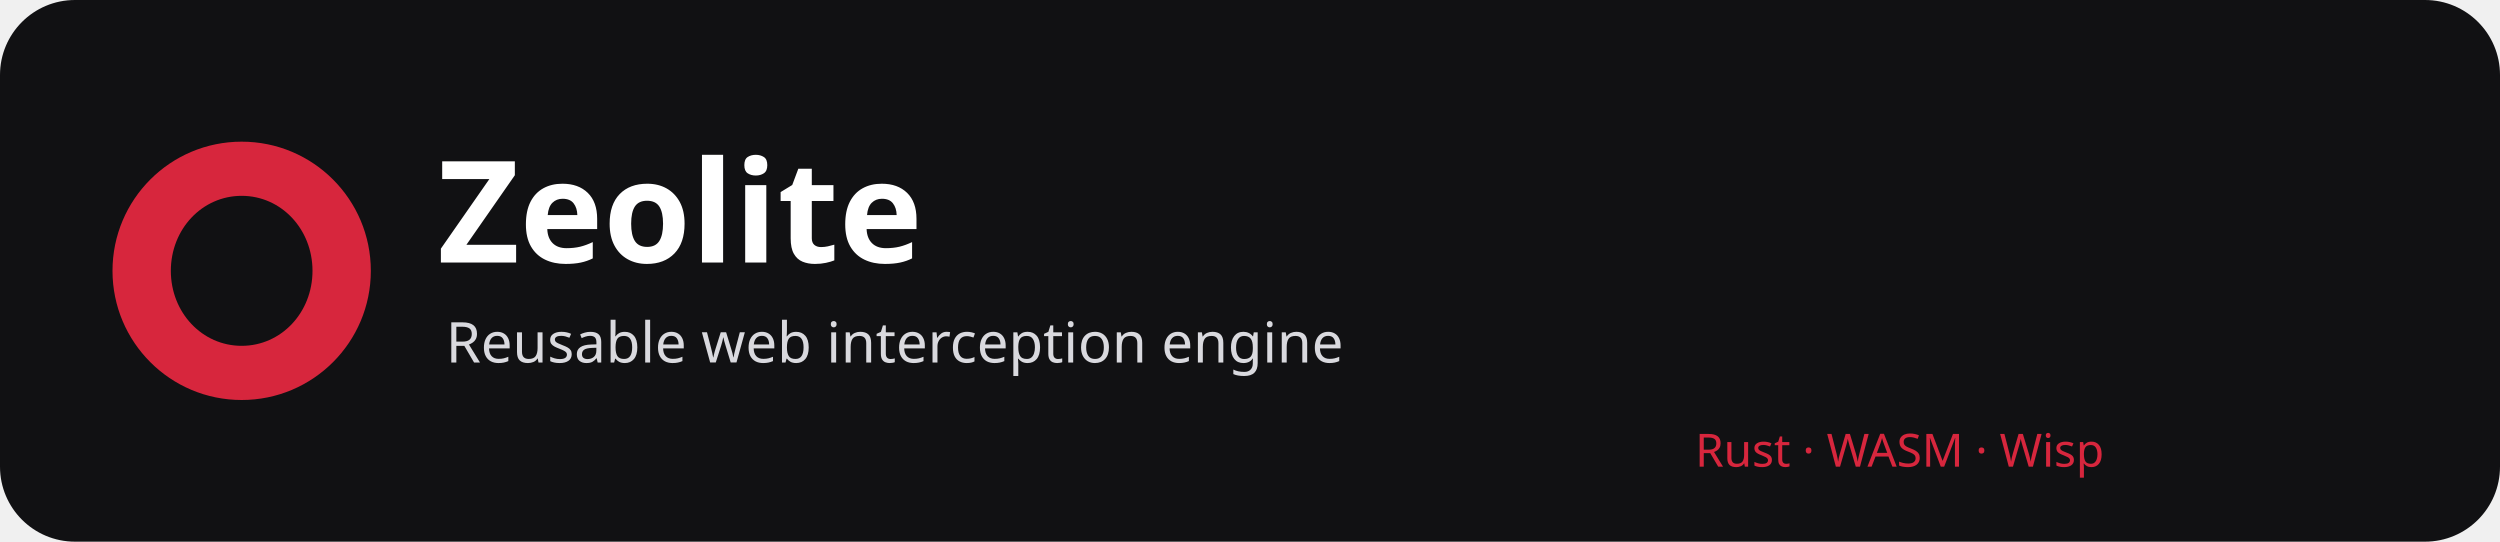
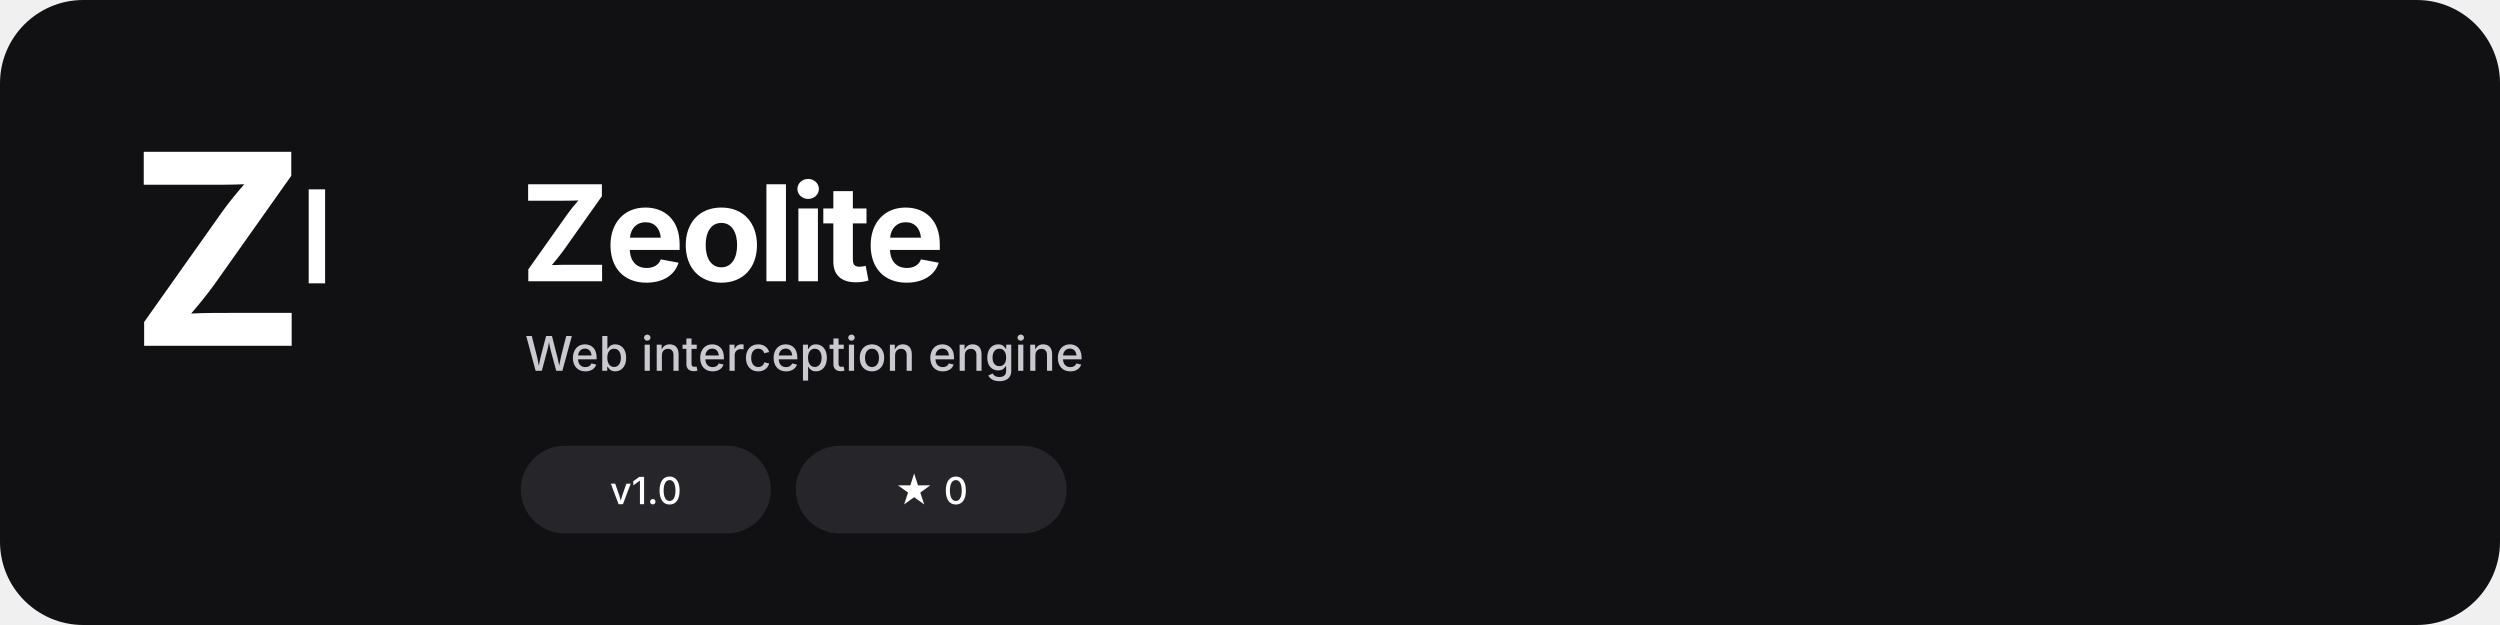
- <svg xmlns="http://www.w3.org/2000/svg" viewBox="0 0 1200 260" role="img" aria-labelledby="title desc">
-   <rect width="1200" height="260" rx="36" fill="#111113" />
-   <circle cx="116" cy="130" r="62" fill="#d7263d" />
-   <path d="M82 130c0-20 15-36 34-36s34 16 34 36-15 36-34 36-34-16-34-36Z" fill="#111113" />
-   <text x="210" y="126" fill="#fff" font-family="system-ui,sans-serif" font-size="68" font-weight="700">Zeolite</text>
-   <text x="214" y="174" fill="#d9d9de" font-family="system-ui,sans-serif" font-size="27">Reusable web interception engine</text>
-   <text x="1010" y="224" fill="#d7263d" font-family="system-ui,sans-serif" font-size="22" text-anchor="end">Rust · WASM · Wisp</text>
+ <svg xmlns="http://www.w3.org/2000/svg" viewBox="0 0 1200 300" role="img" aria-labelledby="t d">
+   <rect width="1200" height="300" rx="40" fill="#111113" />
+   <g fill="#fff" font-family="Google Sans Flex,Google Sans,Inter,system-ui,sans-serif">
+     <text x="62" y="166" font-size="128" font-weight="750">Z</text>
+     <text x="144" y="136" font-size="62" font-weight="600">l</text>
+     <text x="250" y="135" font-size="64" font-weight="650" letter-spacing="-2">Zeolite</text>
+     <text x="252" y="178" font-size="23" font-weight="450" fill="#c9c9cf">Web interception engine</text>
+   </g>
+   <g font-family="Google Sans Flex,Google Sans,Inter,system-ui,sans-serif" font-weight="550">
+     <rect x="250" y="214" width="120" height="42" rx="21" fill="#26262a" />
+     <text x="310" y="242" text-anchor="middle" font-size="18" fill="#fff">v1.0</text>
+     <rect x="382" y="214" width="130" height="42" rx="21" fill="#26262a" />
+     <text x="447" y="242" text-anchor="middle" font-size="18" fill="#fff">★ 0</text>
+   </g>
</svg>
